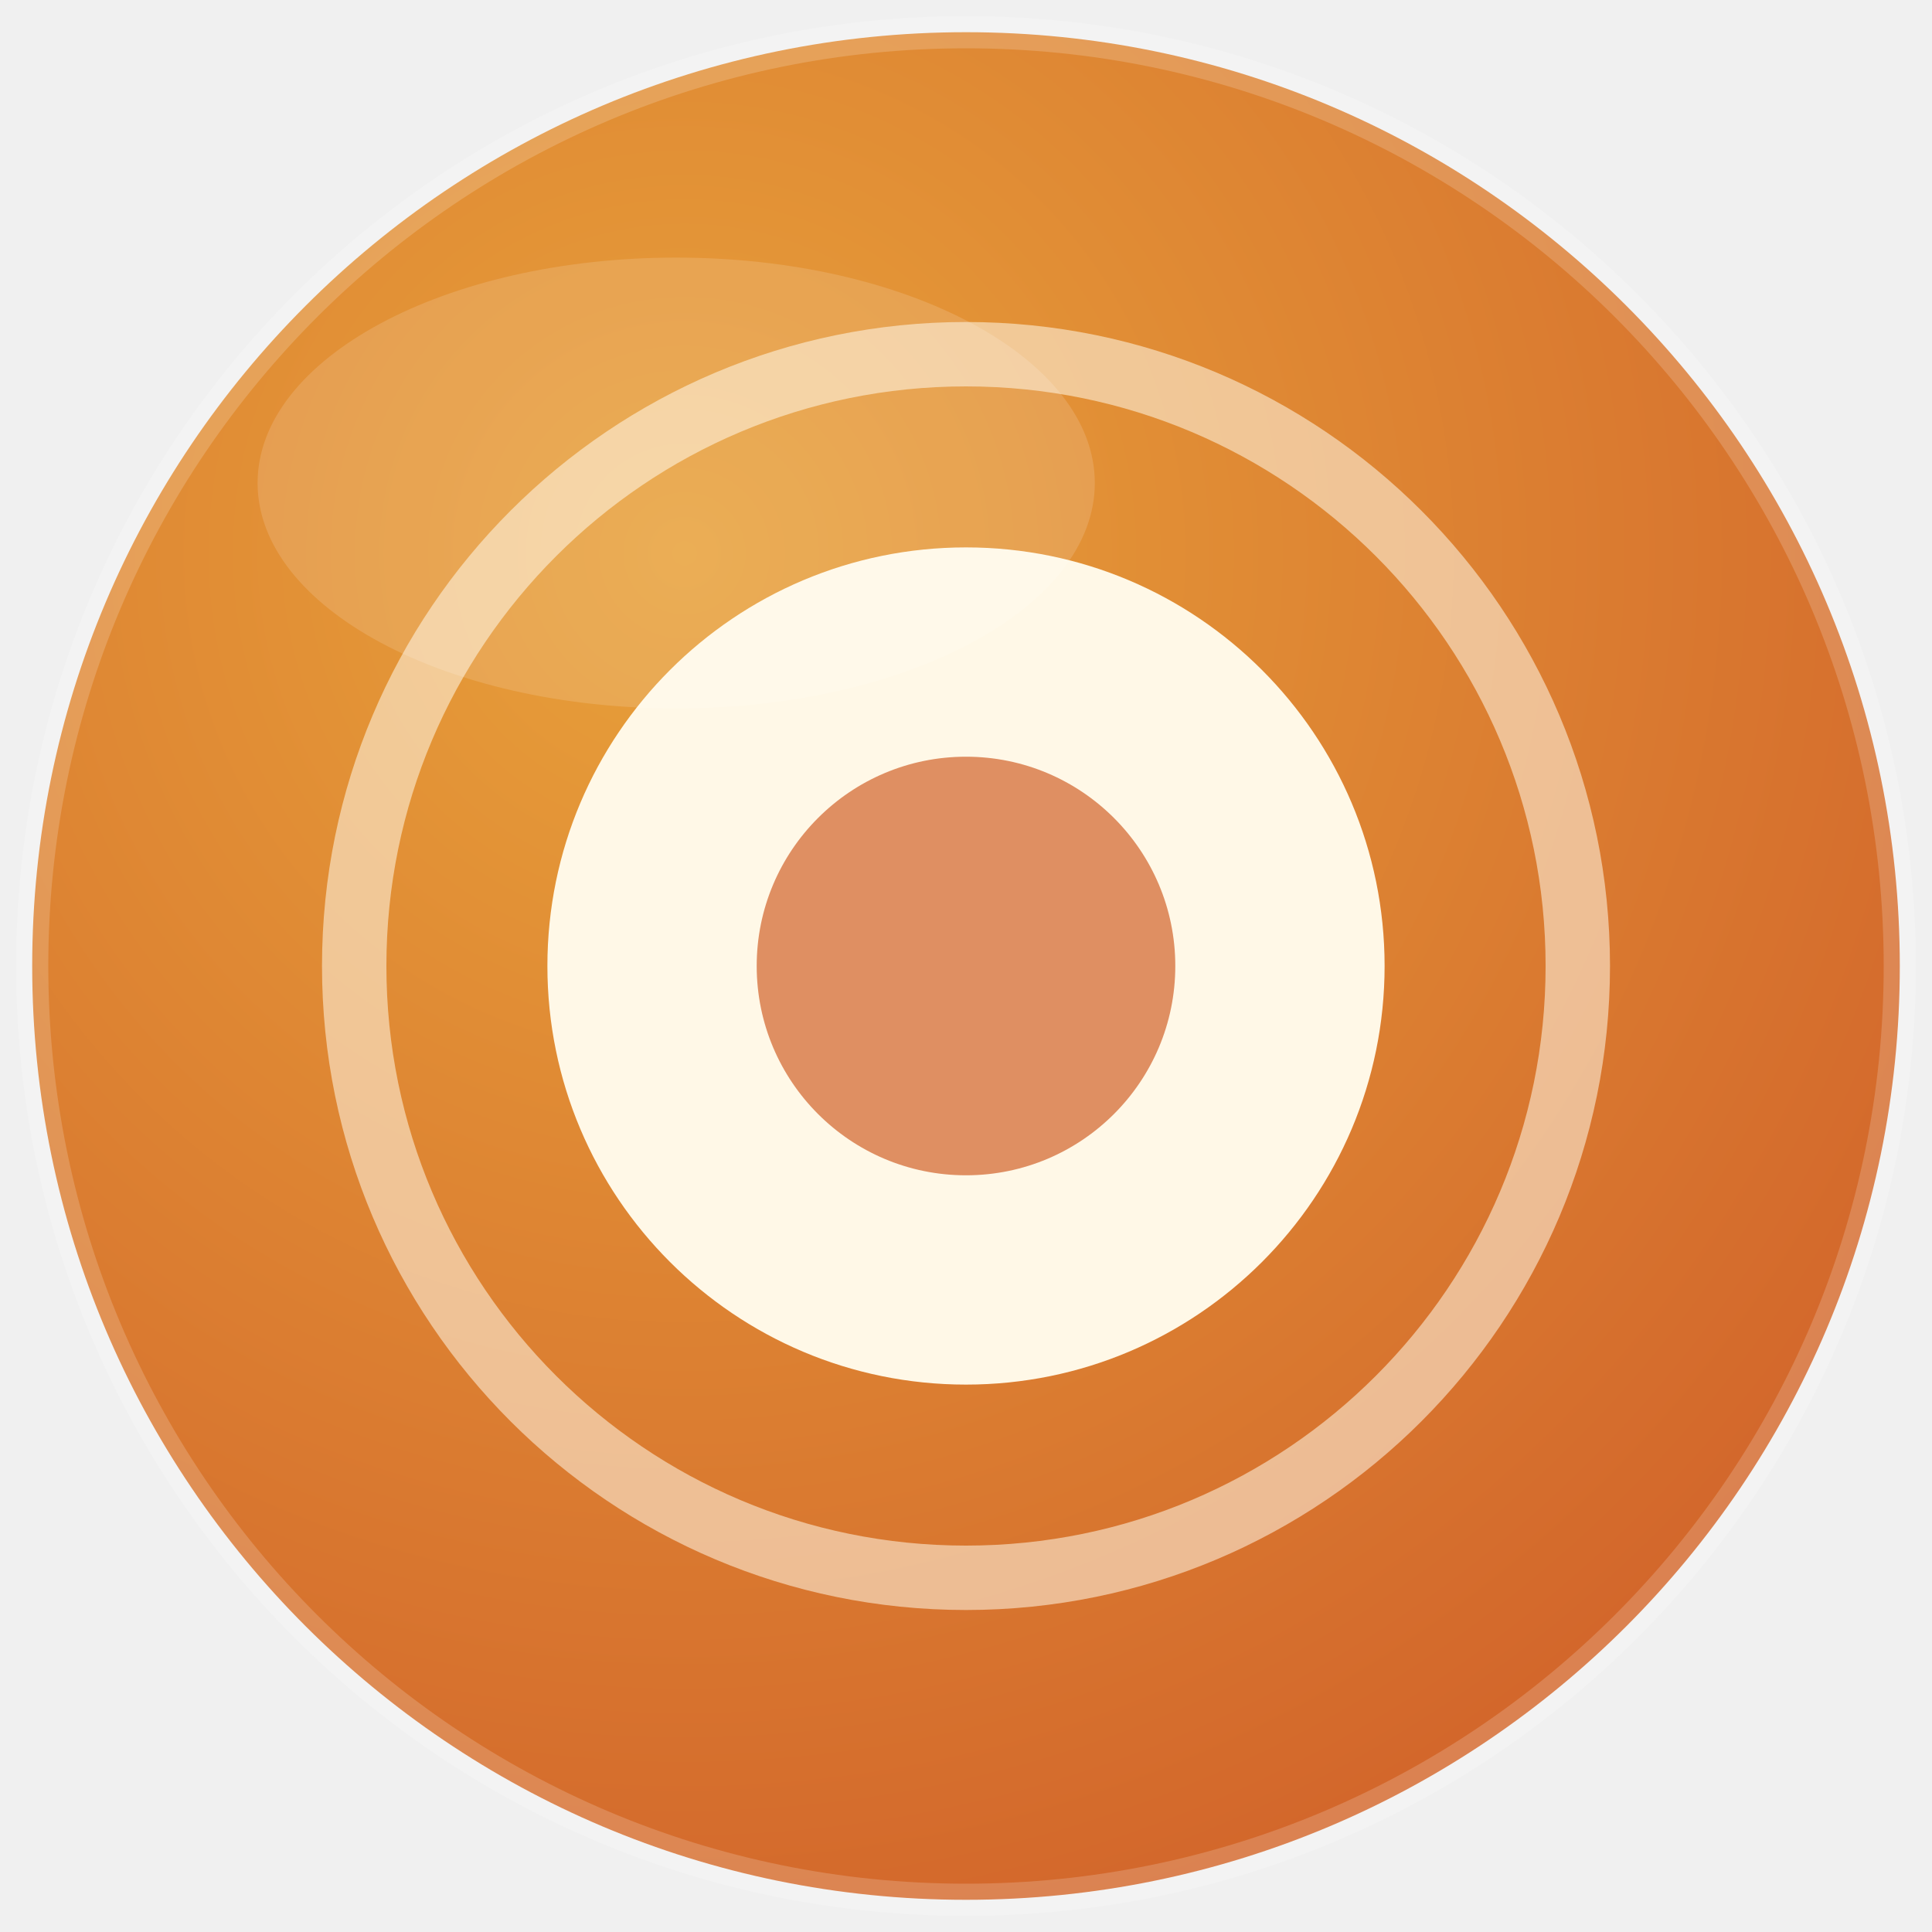
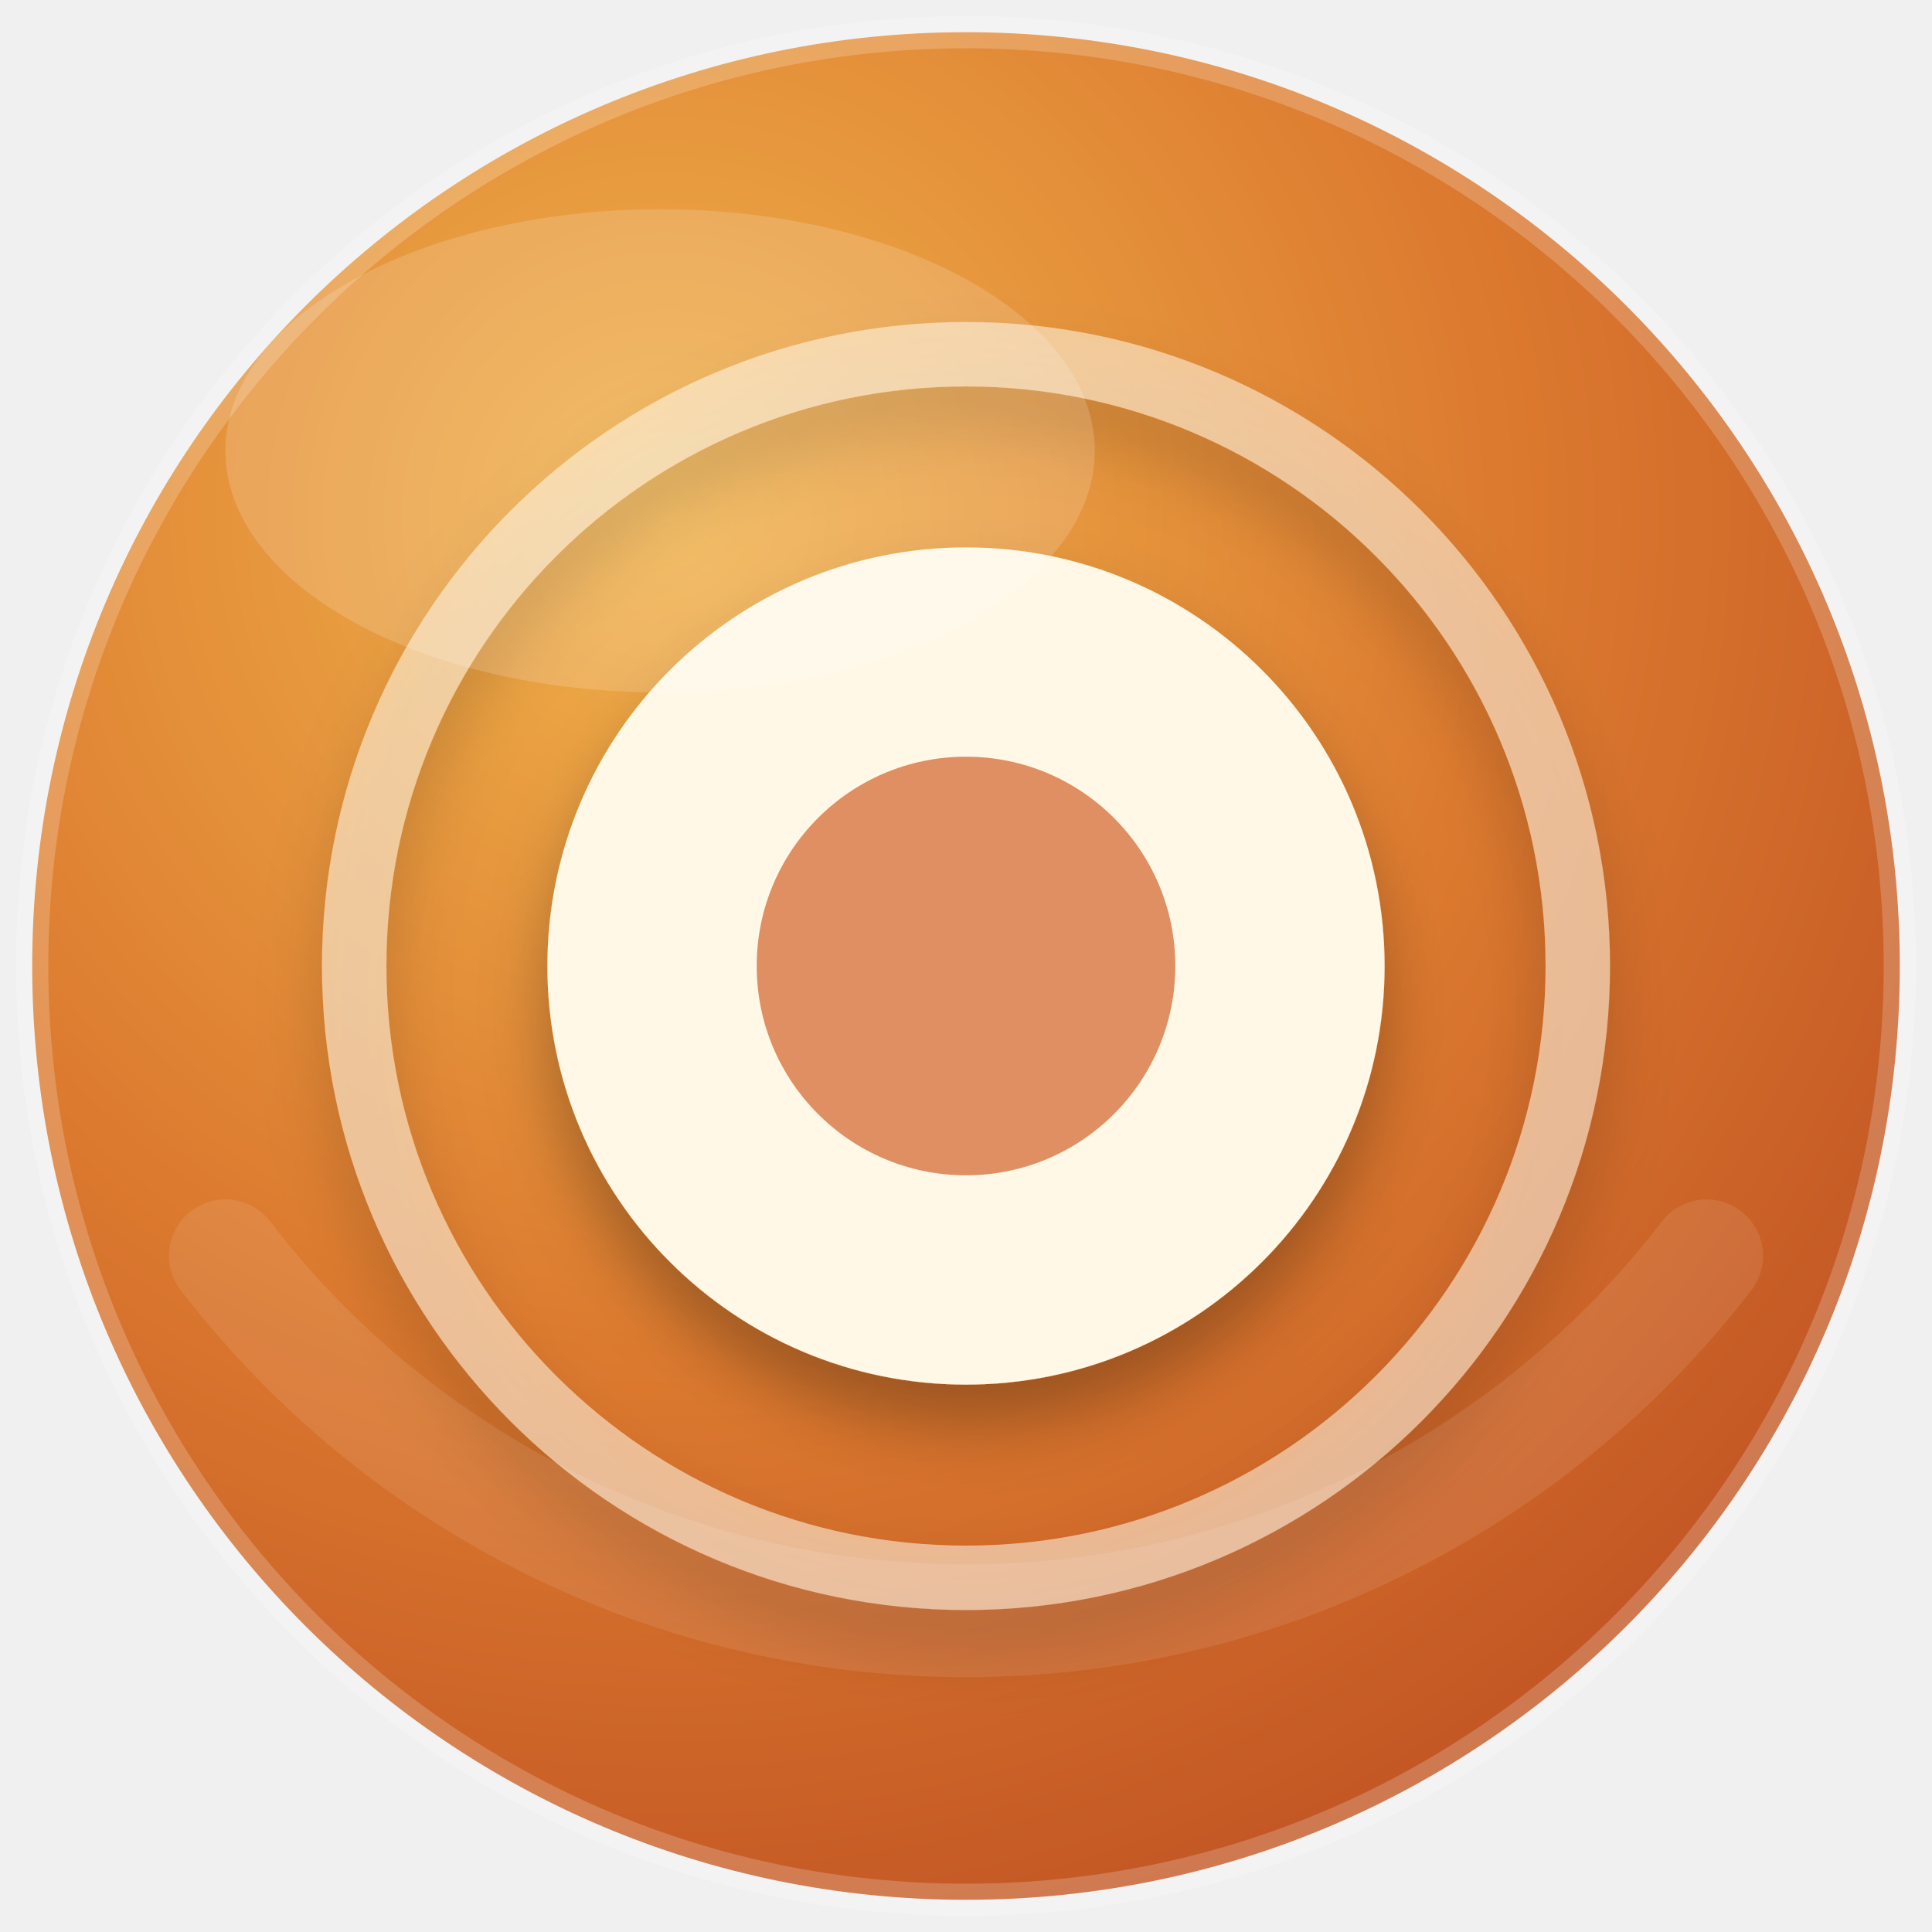
<svg xmlns="http://www.w3.org/2000/svg" viewBox="0 0 120 120" width="120" height="120" role="img" aria-label="Душа">
  <defs>
-     <radialGradient id="ф" cx="35%" cy="28%" r="82%">
-       <stop offset="0%" stop-color="#e8a13a" />
-       <stop offset="100%" stop-color="#d1622a" />
+     <radialGradient id="ф" cx="34%" cy="26%" r="86%">
+       <stop offset="0%" stop-color="#f0b14a" />
+       <stop offset="52%" stop-color="#dc7a2f" />
+       <stop offset="100%" stop-color="#bd4f22" />
    </radialGradient>
+     <filter id="т" x="-20%" y="-20%" width="140%" height="140%">
+       <feDropShadow dx="0" dy="2.5" stdDeviation="2" flood-color="#000000" flood-opacity="0.28" />
+     </filter>
  </defs>
  <circle cx="60" cy="60" r="58" fill="url(#ф)" />
-   <circle cx="60" cy="60" r="26" fill="#fff8e7" />
-   <circle cx="60" cy="60" r="38" fill="none" stroke="#fff8e7" stroke-width="4" opacity=".55" />
-   <circle cx="60" cy="60" r="13" fill="#d1622a" opacity=".7" />
-   <ellipse cx="42" cy="30" rx="26" ry="14" fill="#ffffff" opacity=".14" />
-   <circle cx="60" cy="60" r="58" fill="none" stroke="#ffffff" stroke-opacity=".18" stroke-width="2" />
+   <g filter="url(#т)">
+     <circle cx="60" cy="60" r="26" fill="#fff8e7" />
+     <circle cx="60" cy="60" r="38" fill="none" stroke="#fff8e7" stroke-width="4" opacity=".55" />
+     <circle cx="60" cy="60" r="13" fill="#d1622a" opacity=".7" />
+   </g>
+   <ellipse cx="41" cy="28" rx="27" ry="15" fill="#ffffff" opacity=".16" />
+   <path d="M14 78a58 58 0 0092 0" fill="none" stroke="#ffffff" stroke-opacity=".09" stroke-width="7" stroke-linecap="round" />
+   <circle cx="60" cy="60" r="58" fill="none" stroke="#ffffff" stroke-opacity=".20" stroke-width="2" />
</svg>
